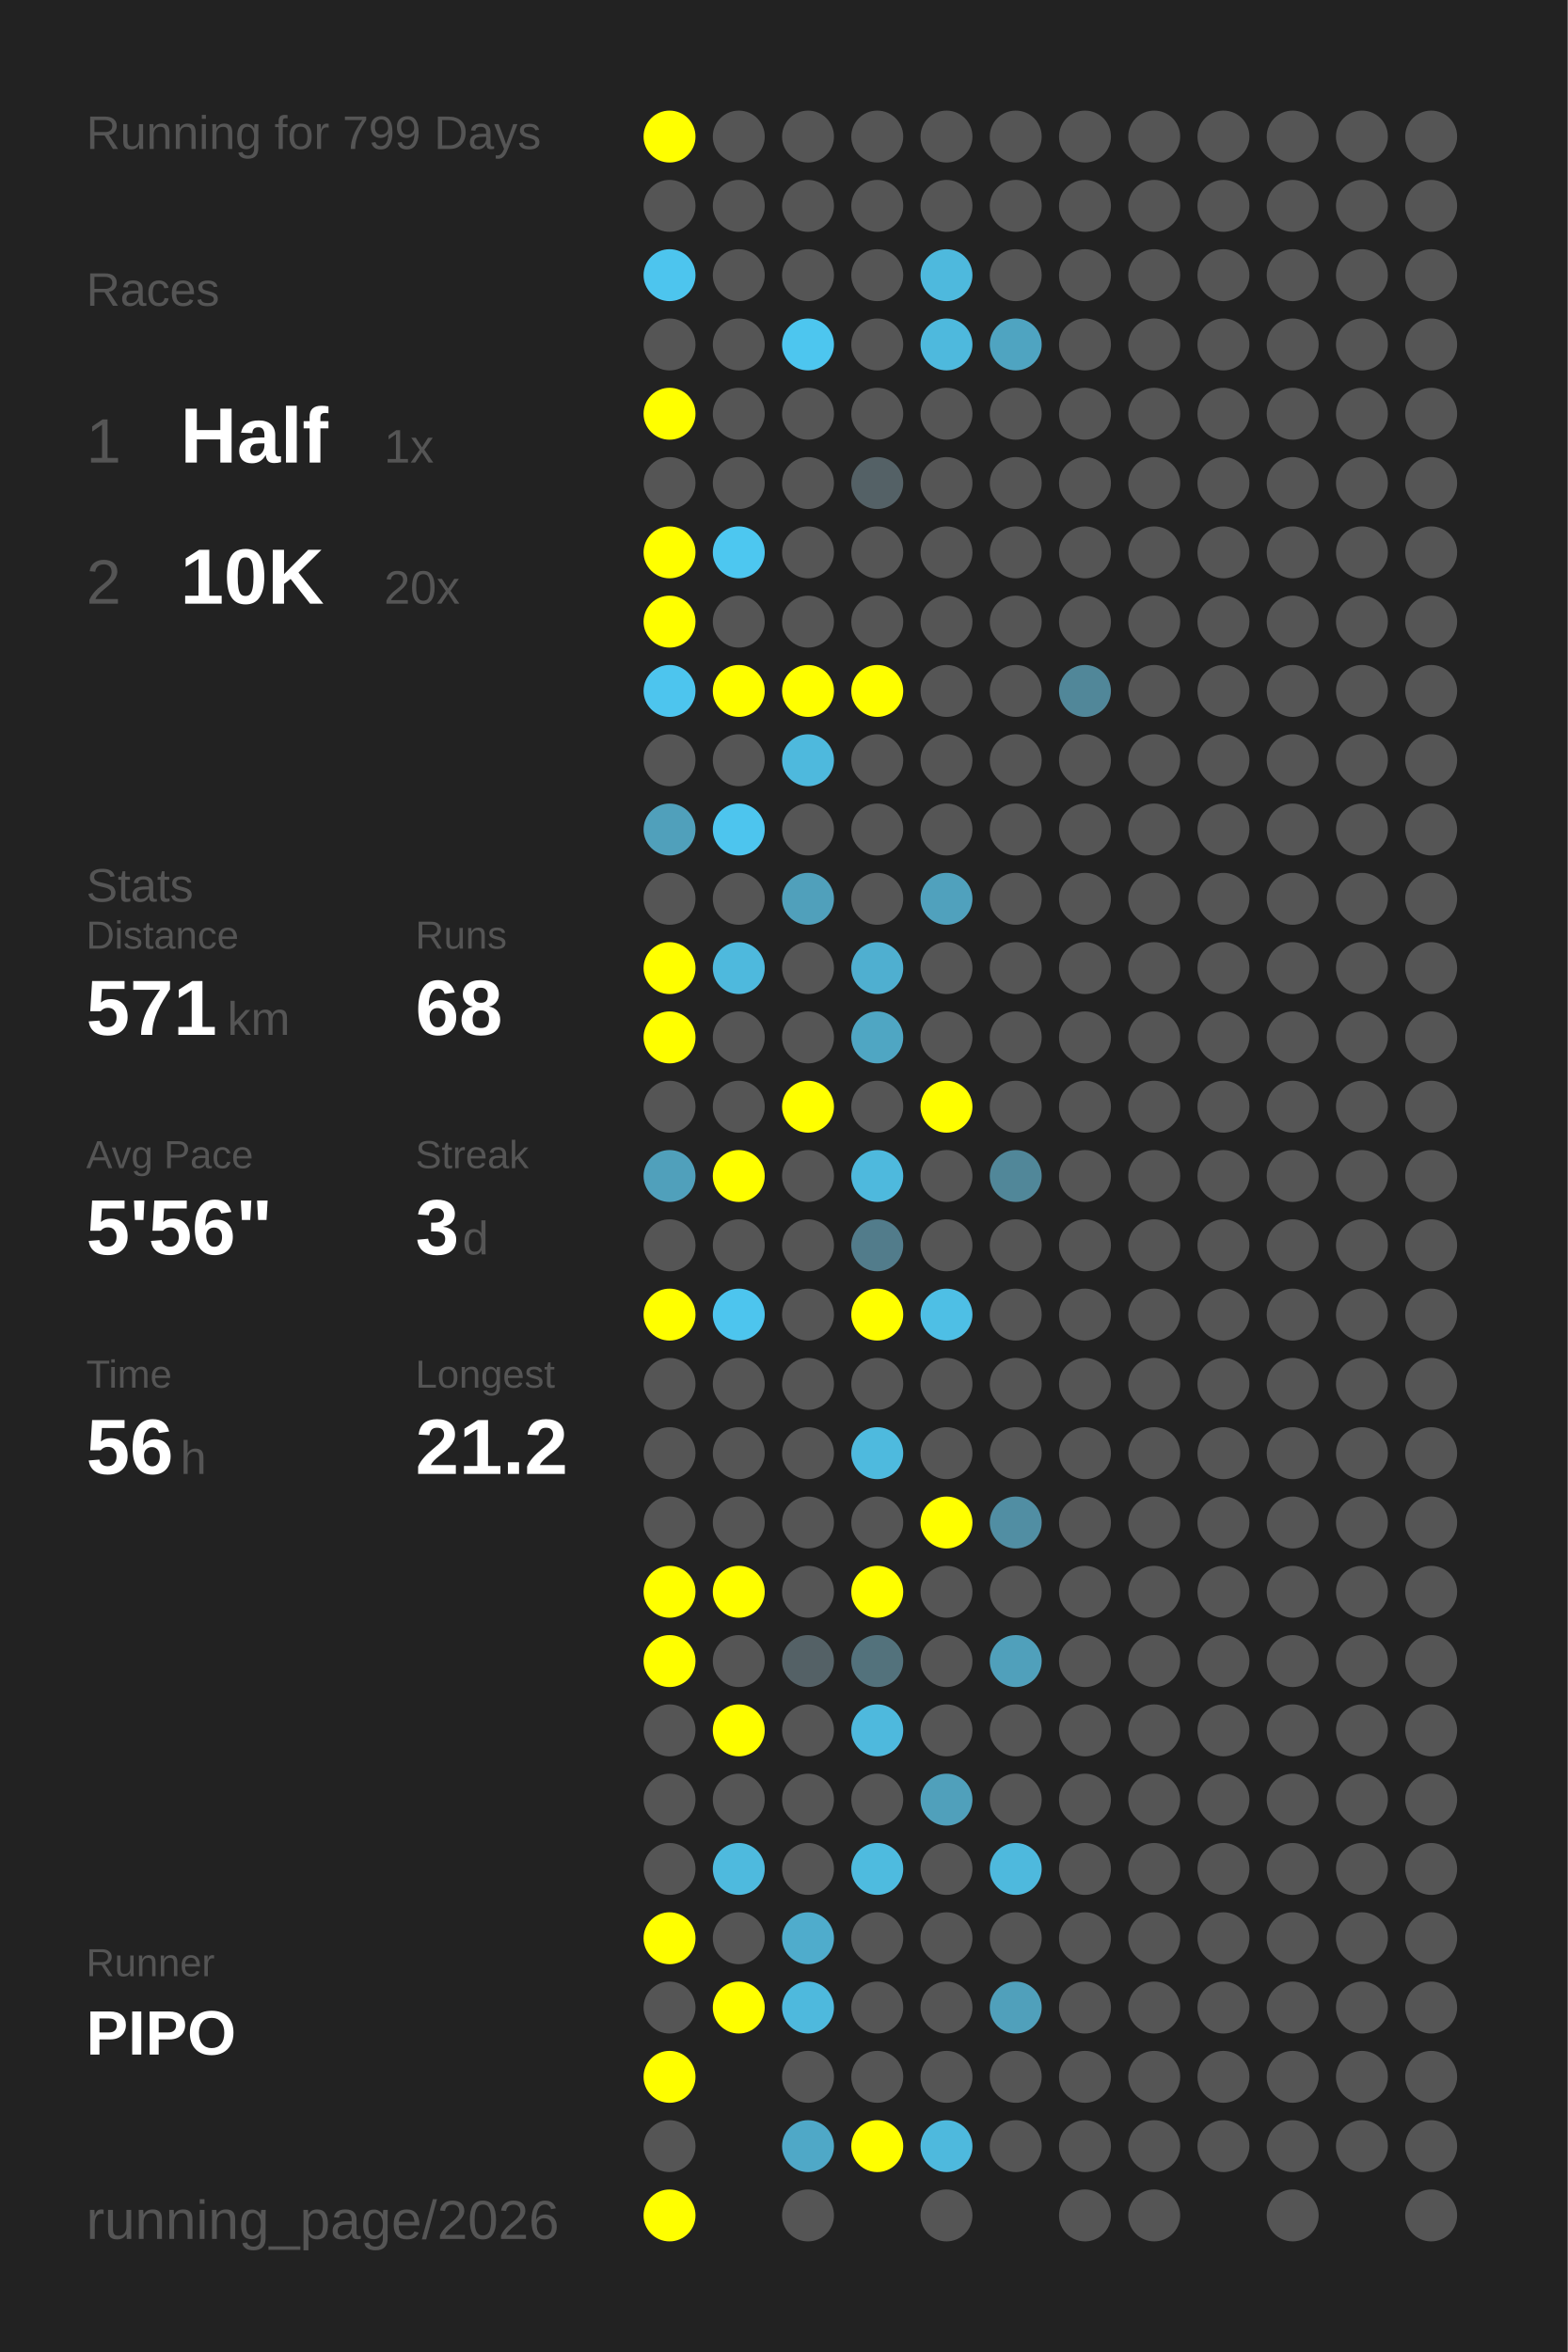
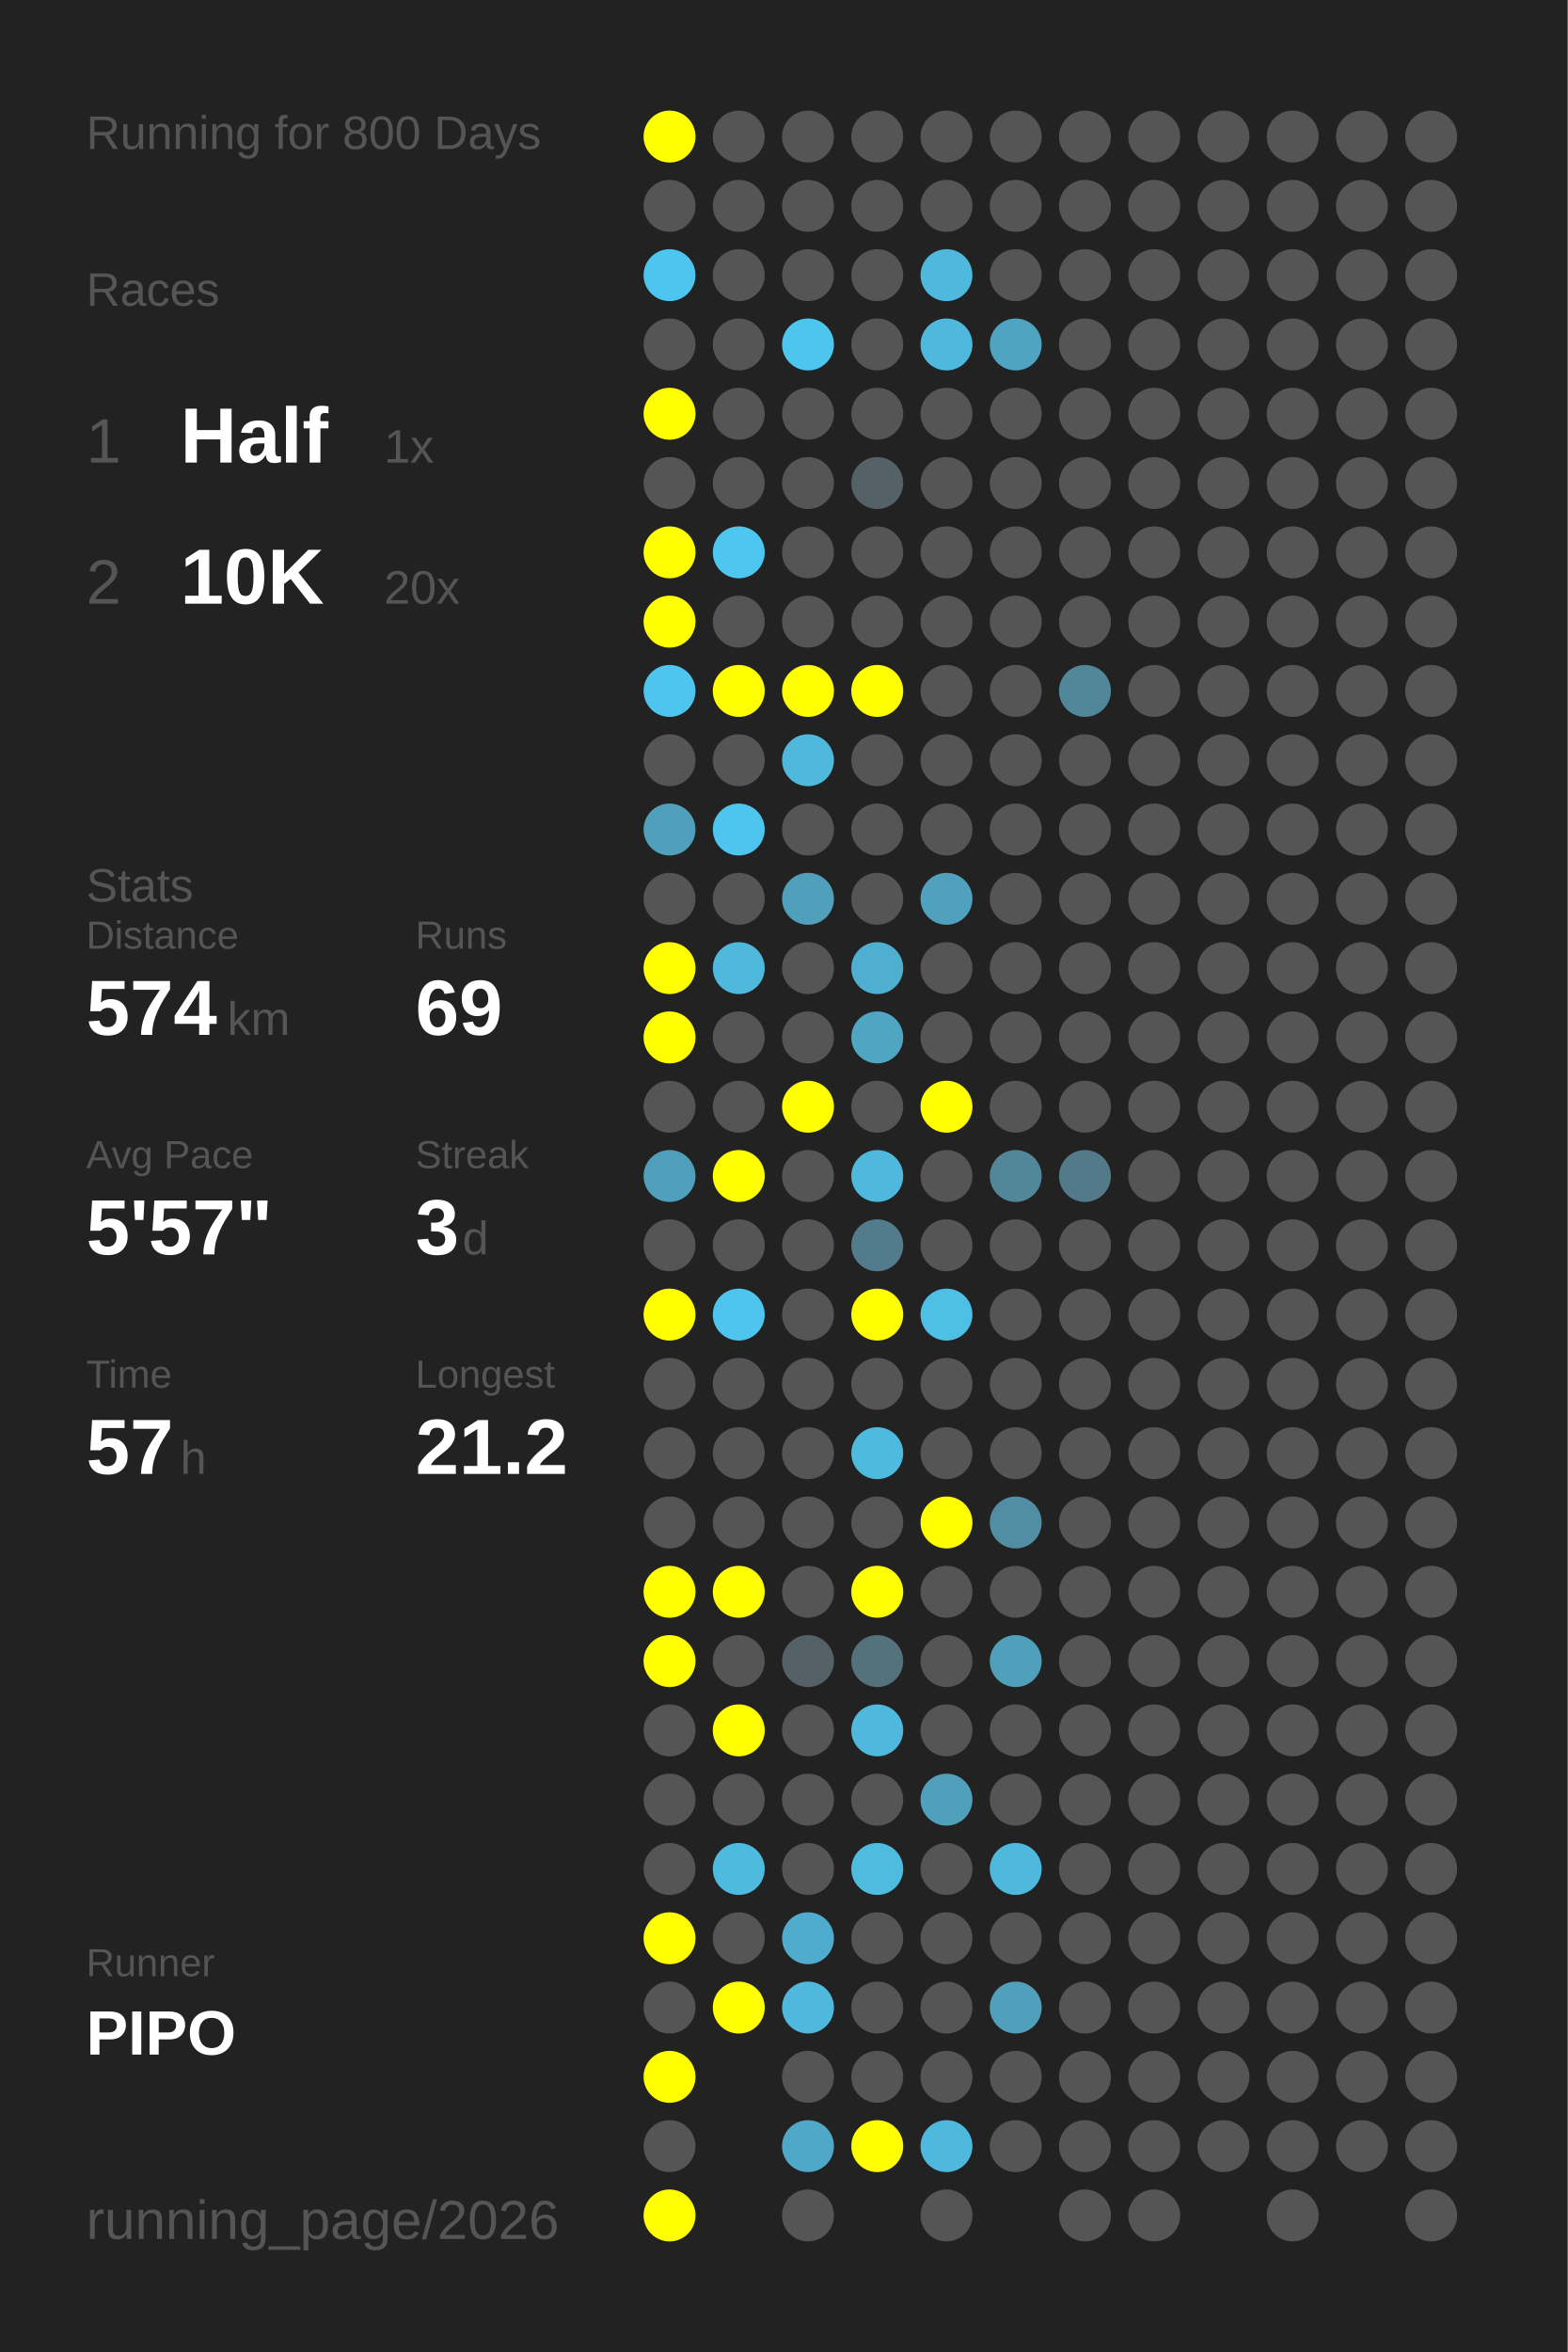
<svg xmlns="http://www.w3.org/2000/svg" baseProfile="full" height="300mm" version="1.1" viewBox="0,0,200,300" width="200mm">
  <defs />
  <rect fill="#222222" height="300" width="200" x="0" y="0" />
-   <text fill="#555555" style="font-size:6px; font-family:Arial;" x="11" y="19">Running for 799 Days</text>
+   <text fill="#555555" style="font-size:6px; font-family:Arial;" x="11" y="19">Running for 800 Days</text>
  <text fill="#555555" style="font-size:6px; font-family:Arial;" x="11" y="39">Races</text>
  <text fill="#555555" style="font-size:8px; font-family:Arial;" x="11" y="59">1</text>
  <text fill="#FFFFFF" style="font-size:10px; font-family:Arial; font-weight:bold;" x="23" y="59">Half</text>
  <text fill="#555555" style="font-size:6px; font-family:Arial;" x="49" y="59">1x</text>
  <text fill="#555555" style="font-size:8px; font-family:Arial;" x="11" y="77">2</text>
  <text fill="#FFFFFF" style="font-size:10px; font-family:Arial; font-weight:bold;" x="23" y="77">10K</text>
  <text fill="#555555" style="font-size:6px; font-family:Arial;" x="49" y="77">20x</text>
  <text fill="#555555" style="font-size:6px; font-family:Arial;" x="11" y="115">Stats</text>
  <text fill="#555555" style="font-size:5px; font-family:Arial;" x="11" y="121">Distance</text>
-   <text fill="#FFFFFF" style="font-size:10px; font-family:Arial; font-weight:bold;" x="11" y="132">571</text>
+   <text fill="#FFFFFF" style="font-size:10px; font-family:Arial; font-weight:bold;" x="11" y="132">574</text>
  <text fill="#555555" style="font-size:6px; font-family:Arial;" x="29" y="132">km</text>
  <text fill="#555555" style="font-size:5px; font-family:Arial;" x="53" y="121">Runs</text>
-   <text fill="#FFFFFF" style="font-size:10px; font-family:Arial; font-weight:bold;" x="53" y="132">68</text>
+   <text fill="#FFFFFF" style="font-size:10px; font-family:Arial; font-weight:bold;" x="53" y="132">69</text>
  <text fill="#555555" style="font-size:5px; font-family:Arial;" x="11" y="149">Avg Pace</text>
-   <text fill="#FFFFFF" style="font-size:10px; font-family:Arial; font-weight:bold;" x="11" y="160">5'56"</text>
+   <text fill="#FFFFFF" style="font-size:10px; font-family:Arial; font-weight:bold;" x="11" y="160">5'57"</text>
  <text fill="#555555" style="font-size:5px; font-family:Arial;" x="53" y="149">Streak</text>
  <text fill="#FFFFFF" style="font-size:10px; font-family:Arial; font-weight:bold;" x="53" y="160">3</text>
  <text fill="#555555" style="font-size:6px; font-family:Arial;" x="59" y="160">d</text>
  <text fill="#555555" style="font-size:5px; font-family:Arial;" x="11" y="177">Time</text>
-   <text fill="#FFFFFF" style="font-size:10px; font-family:Arial; font-weight:bold;" x="11" y="188">56</text>
+   <text fill="#FFFFFF" style="font-size:10px; font-family:Arial; font-weight:bold;" x="11" y="188">57</text>
  <text fill="#555555" style="font-size:6px; font-family:Arial;" x="23" y="188">h</text>
  <text fill="#555555" style="font-size:5px; font-family:Arial;" x="53" y="177">Longest</text>
  <text fill="#FFFFFF" style="font-size:10px; font-family:Arial; font-weight:bold;" x="53" y="188">21.2</text>
  <text fill="#555555" style="font-size:5px; font-family:Arial;" x="11" y="252.065">Runner</text>
  <text fill="#FFFFFF" style="font-size:8px; font-family:Arial; font-weight:bold;" x="11" y="262.065">PIPO</text>
  <text fill="#555555" style="font-size:7px; font-family:Arial;" x="11" y="285.581">running_page/2026</text>
  <circle cx="85.417" cy="17.419" fill="#FFFF00" r="3.312" />
  <circle cx="85.417" cy="26.258" fill="#555555" r="3.312" />
  <circle cx="85.417" cy="35.097" fill="#4dc5ee" r="3.312" />
  <circle cx="85.417" cy="43.935" fill="#555555" r="3.312" />
  <circle cx="85.417" cy="52.774" fill="#FFFF00" r="3.312" />
  <circle cx="85.417" cy="61.613" fill="#555555" r="3.312" />
  <circle cx="85.417" cy="70.452" fill="#FFFF00" r="3.312" />
  <circle cx="85.417" cy="79.29" fill="#FFFF00" r="3.312" />
  <circle cx="85.417" cy="88.129" fill="#4dc5ee" r="3.312" />
  <circle cx="85.417" cy="96.968" fill="#555555" r="3.312" />
  <circle cx="85.417" cy="105.806" fill="#50a0bb" r="3.312" />
  <circle cx="85.417" cy="114.645" fill="#555555" r="3.312" />
  <circle cx="85.417" cy="123.484" fill="#FFFF00" r="3.312" />
  <circle cx="85.417" cy="132.323" fill="#FFFF00" r="3.312" />
  <circle cx="85.417" cy="141.161" fill="#555555" r="3.312" />
  <circle cx="85.417" cy="150" fill="#50a0bb" r="3.312" />
  <circle cx="85.417" cy="158.839" fill="#555555" r="3.312" />
  <circle cx="85.417" cy="167.677" fill="#FFFF00" r="3.312" />
  <circle cx="85.417" cy="176.516" fill="#555555" r="3.312" />
  <circle cx="85.417" cy="185.355" fill="#555555" r="3.312" />
  <circle cx="85.417" cy="194.194" fill="#555555" r="3.312" />
  <circle cx="85.417" cy="203.032" fill="#FFFF00" r="3.312" />
  <circle cx="85.417" cy="211.871" fill="#FFFF00" r="3.312" />
  <circle cx="85.417" cy="220.71" fill="#555555" r="3.312" />
  <circle cx="85.417" cy="229.548" fill="#555555" r="3.312" />
  <circle cx="85.417" cy="238.387" fill="#555555" r="3.312" />
  <circle cx="85.417" cy="247.226" fill="#FFFF00" r="3.312" />
  <circle cx="85.417" cy="256.065" fill="#555555" r="3.312" />
  <circle cx="85.417" cy="264.903" fill="#FFFF00" r="3.312" />
  <circle cx="85.417" cy="273.742" fill="#555555" r="3.312" />
  <circle cx="85.417" cy="282.581" fill="#FFFF00" r="3.312" />
  <circle cx="94.25" cy="17.419" fill="#555555" r="3.312" />
  <circle cx="94.25" cy="26.258" fill="#555555" r="3.312" />
  <circle cx="94.25" cy="35.097" fill="#555555" r="3.312" />
  <circle cx="94.25" cy="43.935" fill="#555555" r="3.312" />
  <circle cx="94.25" cy="52.774" fill="#555555" r="3.312" />
  <circle cx="94.25" cy="61.613" fill="#555555" r="3.312" />
  <circle cx="94.25" cy="70.452" fill="#4dc7f0" r="3.312" />
  <circle cx="94.25" cy="79.29" fill="#555555" r="3.312" />
  <circle cx="94.25" cy="88.129" fill="#FFFF00" r="3.312" />
  <circle cx="94.25" cy="96.968" fill="#555555" r="3.312" />
  <circle cx="94.25" cy="105.806" fill="#4dc5ee" r="3.312" />
  <circle cx="94.25" cy="114.645" fill="#555555" r="3.312" />
  <circle cx="94.25" cy="123.484" fill="#4eb9dd" r="3.312" />
  <circle cx="94.25" cy="132.323" fill="#555555" r="3.312" />
  <circle cx="94.25" cy="141.161" fill="#555555" r="3.312" />
  <circle cx="94.25" cy="150" fill="#FFFF00" r="3.312" />
  <circle cx="94.25" cy="158.839" fill="#555555" r="3.312" />
  <circle cx="94.25" cy="167.677" fill="#4dc5ee" r="3.312" />
  <circle cx="94.25" cy="176.516" fill="#555555" r="3.312" />
  <circle cx="94.25" cy="185.355" fill="#555555" r="3.312" />
  <circle cx="94.25" cy="194.194" fill="#555555" r="3.312" />
  <circle cx="94.25" cy="203.032" fill="#FFFF00" r="3.312" />
  <circle cx="94.25" cy="211.871" fill="#555555" r="3.312" />
  <circle cx="94.25" cy="220.71" fill="#FFFF00" r="3.312" />
  <circle cx="94.25" cy="229.548" fill="#555555" r="3.312" />
  <circle cx="94.25" cy="238.387" fill="#4ebade" r="3.312" />
  <circle cx="94.25" cy="247.226" fill="#555555" r="3.312" />
  <circle cx="94.25" cy="256.065" fill="#FFFF00" r="3.312" />
  <circle cx="103.083" cy="17.419" fill="#555555" r="3.312" />
  <circle cx="103.083" cy="26.258" fill="#555555" r="3.312" />
  <circle cx="103.083" cy="35.097" fill="#555555" r="3.312" />
  <circle cx="103.083" cy="43.935" fill="#4dc6ef" r="3.312" />
  <circle cx="103.083" cy="52.774" fill="#555555" r="3.312" />
  <circle cx="103.083" cy="61.613" fill="#555555" r="3.312" />
  <circle cx="103.083" cy="70.452" fill="#555555" r="3.312" />
  <circle cx="103.083" cy="79.29" fill="#555555" r="3.312" />
  <circle cx="103.083" cy="88.129" fill="#FFFF00" r="3.312" />
  <circle cx="103.083" cy="96.968" fill="#4eb9dd" r="3.312" />
  <circle cx="103.083" cy="105.806" fill="#555555" r="3.312" />
  <circle cx="103.083" cy="114.645" fill="#50a0bb" r="3.312" />
  <circle cx="103.083" cy="123.484" fill="#555555" r="3.312" />
  <circle cx="103.083" cy="132.323" fill="#555555" r="3.312" />
  <circle cx="103.083" cy="141.161" fill="#FFFF00" r="3.312" />
  <circle cx="103.083" cy="150" fill="#555555" r="3.312" />
  <circle cx="103.083" cy="158.839" fill="#555555" r="3.312" />
  <circle cx="103.083" cy="167.677" fill="#555555" r="3.312" />
  <circle cx="103.083" cy="176.516" fill="#555555" r="3.312" />
  <circle cx="103.083" cy="185.355" fill="#555555" r="3.312" />
  <circle cx="103.083" cy="194.194" fill="#555555" r="3.312" />
  <circle cx="103.083" cy="203.032" fill="#555555" r="3.312" />
  <circle cx="103.083" cy="211.871" fill="#546166" r="3.312" />
  <circle cx="103.083" cy="220.71" fill="#555555" r="3.312" />
  <circle cx="103.083" cy="229.548" fill="#555555" r="3.312" />
  <circle cx="103.083" cy="238.387" fill="#555555" r="3.312" />
  <circle cx="103.083" cy="247.226" fill="#4faccc" r="3.312" />
  <circle cx="103.083" cy="256.065" fill="#4eb9dd" r="3.312" />
  <circle cx="103.083" cy="264.903" fill="#555555" r="3.312" />
  <circle cx="103.083" cy="273.742" fill="#4fa8c7" r="3.312" />
  <circle cx="103.083" cy="282.581" fill="#555555" r="3.312" />
  <circle cx="111.917" cy="17.419" fill="#555555" r="3.312" />
  <circle cx="111.917" cy="26.258" fill="#555555" r="3.312" />
  <circle cx="111.917" cy="35.097" fill="#555555" r="3.312" />
  <circle cx="111.917" cy="43.935" fill="#555555" r="3.312" />
  <circle cx="111.917" cy="52.774" fill="#555555" r="3.312" />
  <circle cx="111.917" cy="61.613" fill="#546166" r="3.312" />
  <circle cx="111.917" cy="70.452" fill="#555555" r="3.312" />
  <circle cx="111.917" cy="79.29" fill="#555555" r="3.312" />
  <circle cx="111.917" cy="88.129" fill="#FFFF00" r="3.312" />
  <circle cx="111.917" cy="96.968" fill="#555555" r="3.312" />
  <circle cx="111.917" cy="105.806" fill="#555555" r="3.312" />
  <circle cx="111.917" cy="114.645" fill="#555555" r="3.312" />
  <circle cx="111.917" cy="123.484" fill="#4fafd0" r="3.312" />
  <circle cx="111.917" cy="132.323" fill="#4fa6c3" r="3.312" />
  <circle cx="111.917" cy="141.161" fill="#555555" r="3.312" />
  <circle cx="111.917" cy="150" fill="#4eb9dd" r="3.312" />
  <circle cx="111.917" cy="158.839" fill="#527c8b" r="3.312" />
  <circle cx="111.917" cy="167.677" fill="#FFFF00" r="3.312" />
  <circle cx="111.917" cy="176.516" fill="#555555" r="3.312" />
  <circle cx="111.917" cy="185.355" fill="#4ebade" r="3.312" />
  <circle cx="111.917" cy="194.194" fill="#555555" r="3.312" />
  <circle cx="111.917" cy="203.032" fill="#FFFF00" r="3.312" />
  <circle cx="111.917" cy="211.871" fill="#53727c" r="3.312" />
  <circle cx="111.917" cy="220.71" fill="#4eb9dd" r="3.312" />
  <circle cx="111.917" cy="229.548" fill="#555555" r="3.312" />
  <circle cx="111.917" cy="238.387" fill="#4ebbdf" r="3.312" />
  <circle cx="111.917" cy="247.226" fill="#555555" r="3.312" />
  <circle cx="111.917" cy="256.065" fill="#555555" r="3.312" />
  <circle cx="111.917" cy="264.903" fill="#555555" r="3.312" />
  <circle cx="111.917" cy="273.742" fill="#FFFF00" r="3.312" />
  <circle cx="120.75" cy="17.419" fill="#555555" r="3.312" />
  <circle cx="120.75" cy="26.258" fill="#555555" r="3.312" />
  <circle cx="120.75" cy="35.097" fill="#4eb9dd" r="3.312" />
  <circle cx="120.75" cy="43.935" fill="#4eb9dd" r="3.312" />
  <circle cx="120.75" cy="52.774" fill="#555555" r="3.312" />
  <circle cx="120.75" cy="61.613" fill="#555555" r="3.312" />
  <circle cx="120.75" cy="70.452" fill="#555555" r="3.312" />
  <circle cx="120.75" cy="79.29" fill="#555555" r="3.312" />
  <circle cx="120.75" cy="88.129" fill="#555555" r="3.312" />
  <circle cx="120.75" cy="96.968" fill="#555555" r="3.312" />
  <circle cx="120.75" cy="105.806" fill="#555555" r="3.312" />
  <circle cx="120.75" cy="114.645" fill="#50a1bd" r="3.312" />
  <circle cx="120.75" cy="123.484" fill="#555555" r="3.312" />
  <circle cx="120.75" cy="132.323" fill="#555555" r="3.312" />
  <circle cx="120.75" cy="141.161" fill="#FFFF00" r="3.312" />
  <circle cx="120.75" cy="150" fill="#555555" r="3.312" />
  <circle cx="120.75" cy="158.839" fill="#555555" r="3.312" />
  <circle cx="120.75" cy="167.677" fill="#4ebfe5" r="3.312" />
  <circle cx="120.75" cy="176.516" fill="#555555" r="3.312" />
  <circle cx="120.75" cy="185.355" fill="#555555" r="3.312" />
  <circle cx="120.75" cy="194.194" fill="#FFFF00" r="3.312" />
  <circle cx="120.75" cy="203.032" fill="#555555" r="3.312" />
  <circle cx="120.75" cy="211.871" fill="#555555" r="3.312" />
  <circle cx="120.75" cy="220.71" fill="#555555" r="3.312" />
  <circle cx="120.75" cy="229.548" fill="#50a0bb" r="3.312" />
  <circle cx="120.75" cy="238.387" fill="#555555" r="3.312" />
  <circle cx="120.75" cy="247.226" fill="#555555" r="3.312" />
  <circle cx="120.75" cy="256.065" fill="#555555" r="3.312" />
  <circle cx="120.75" cy="264.903" fill="#555555" r="3.312" />
  <circle cx="120.75" cy="273.742" fill="#4eb9dd" r="3.312" />
  <circle cx="120.75" cy="282.581" fill="#555555" r="3.312" />
  <circle cx="129.583" cy="17.419" fill="#555555" r="3.312" />
  <circle cx="129.583" cy="26.258" fill="#555555" r="3.312" />
  <circle cx="129.583" cy="35.097" fill="#555555" r="3.312" />
  <circle cx="129.583" cy="43.935" fill="#4fa4c1" r="3.312" />
  <circle cx="129.583" cy="52.774" fill="#555555" r="3.312" />
  <circle cx="129.583" cy="61.613" fill="#555555" r="3.312" />
  <circle cx="129.583" cy="70.452" fill="#555555" r="3.312" />
  <circle cx="129.583" cy="79.29" fill="#555555" r="3.312" />
  <circle cx="129.583" cy="88.129" fill="#555555" r="3.312" />
  <circle cx="129.583" cy="96.968" fill="#555555" r="3.312" />
  <circle cx="129.583" cy="105.806" fill="#555555" r="3.312" />
  <circle cx="129.583" cy="114.645" fill="#555555" r="3.312" />
  <circle cx="129.583" cy="123.484" fill="#555555" r="3.312" />
  <circle cx="129.583" cy="132.323" fill="#555555" r="3.312" />
  <circle cx="129.583" cy="141.161" fill="#555555" r="3.312" />
  <circle cx="129.583" cy="150" fill="#518799" r="3.312" />
  <circle cx="129.583" cy="158.839" fill="#555555" r="3.312" />
  <circle cx="129.583" cy="167.677" fill="#555555" r="3.312" />
  <circle cx="129.583" cy="176.516" fill="#555555" r="3.312" />
  <circle cx="129.583" cy="185.355" fill="#555555" r="3.312" />
  <circle cx="129.583" cy="194.194" fill="#518ea3" r="3.312" />
  <circle cx="129.583" cy="203.032" fill="#555555" r="3.312" />
  <circle cx="129.583" cy="211.871" fill="#50a0bb" r="3.312" />
  <circle cx="129.583" cy="220.71" fill="#555555" r="3.312" />
  <circle cx="129.583" cy="229.548" fill="#555555" r="3.312" />
  <circle cx="129.583" cy="238.387" fill="#4eb9dd" r="3.312" />
  <circle cx="129.583" cy="247.226" fill="#555555" r="3.312" />
  <circle cx="129.583" cy="256.065" fill="#50a0bb" r="3.312" />
  <circle cx="129.583" cy="264.903" fill="#555555" r="3.312" />
  <circle cx="129.583" cy="273.742" fill="#555555" r="3.312" />
  <circle cx="138.417" cy="17.419" fill="#555555" r="3.312" />
  <circle cx="138.417" cy="26.258" fill="#555555" r="3.312" />
  <circle cx="138.417" cy="35.097" fill="#555555" r="3.312" />
  <circle cx="138.417" cy="43.935" fill="#555555" r="3.312" />
  <circle cx="138.417" cy="52.774" fill="#555555" r="3.312" />
  <circle cx="138.417" cy="61.613" fill="#555555" r="3.312" />
  <circle cx="138.417" cy="70.452" fill="#555555" r="3.312" />
  <circle cx="138.417" cy="79.29" fill="#555555" r="3.312" />
  <circle cx="138.417" cy="88.129" fill="#518799" r="3.312" />
  <circle cx="138.417" cy="96.968" fill="#555555" r="3.312" />
  <circle cx="138.417" cy="105.806" fill="#555555" r="3.312" />
  <circle cx="138.417" cy="114.645" fill="#555555" r="3.312" />
  <circle cx="138.417" cy="123.484" fill="#555555" r="3.312" />
  <circle cx="138.417" cy="132.323" fill="#555555" r="3.312" />
  <circle cx="138.417" cy="141.161" fill="#555555" r="3.312" />
-   <circle cx="138.417" cy="150" fill="#555555" r="3.312" />
+   <circle cx="138.417" cy="150" fill="#527a88" r="3.312" />
  <circle cx="138.417" cy="158.839" fill="#555555" r="3.312" />
  <circle cx="138.417" cy="167.677" fill="#555555" r="3.312" />
  <circle cx="138.417" cy="176.516" fill="#555555" r="3.312" />
  <circle cx="138.417" cy="185.355" fill="#555555" r="3.312" />
  <circle cx="138.417" cy="194.194" fill="#555555" r="3.312" />
  <circle cx="138.417" cy="203.032" fill="#555555" r="3.312" />
  <circle cx="138.417" cy="211.871" fill="#555555" r="3.312" />
  <circle cx="138.417" cy="220.71" fill="#555555" r="3.312" />
  <circle cx="138.417" cy="229.548" fill="#555555" r="3.312" />
  <circle cx="138.417" cy="238.387" fill="#555555" r="3.312" />
  <circle cx="138.417" cy="247.226" fill="#555555" r="3.312" />
  <circle cx="138.417" cy="256.065" fill="#555555" r="3.312" />
  <circle cx="138.417" cy="264.903" fill="#555555" r="3.312" />
  <circle cx="138.417" cy="273.742" fill="#555555" r="3.312" />
  <circle cx="138.417" cy="282.581" fill="#555555" r="3.312" />
  <circle cx="147.25" cy="17.419" fill="#555555" r="3.312" />
  <circle cx="147.25" cy="26.258" fill="#555555" r="3.312" />
  <circle cx="147.25" cy="35.097" fill="#555555" r="3.312" />
  <circle cx="147.25" cy="43.935" fill="#555555" r="3.312" />
  <circle cx="147.25" cy="52.774" fill="#555555" r="3.312" />
  <circle cx="147.25" cy="61.613" fill="#555555" r="3.312" />
  <circle cx="147.25" cy="70.452" fill="#555555" r="3.312" />
  <circle cx="147.25" cy="79.29" fill="#555555" r="3.312" />
  <circle cx="147.25" cy="88.129" fill="#555555" r="3.312" />
  <circle cx="147.25" cy="96.968" fill="#555555" r="3.312" />
  <circle cx="147.25" cy="105.806" fill="#555555" r="3.312" />
  <circle cx="147.25" cy="114.645" fill="#555555" r="3.312" />
  <circle cx="147.25" cy="123.484" fill="#555555" r="3.312" />
  <circle cx="147.25" cy="132.323" fill="#555555" r="3.312" />
  <circle cx="147.25" cy="141.161" fill="#555555" r="3.312" />
  <circle cx="147.25" cy="150" fill="#555555" r="3.312" />
  <circle cx="147.25" cy="158.839" fill="#555555" r="3.312" />
  <circle cx="147.25" cy="167.677" fill="#555555" r="3.312" />
  <circle cx="147.25" cy="176.516" fill="#555555" r="3.312" />
  <circle cx="147.25" cy="185.355" fill="#555555" r="3.312" />
  <circle cx="147.25" cy="194.194" fill="#555555" r="3.312" />
  <circle cx="147.25" cy="203.032" fill="#555555" r="3.312" />
  <circle cx="147.25" cy="211.871" fill="#555555" r="3.312" />
  <circle cx="147.25" cy="220.71" fill="#555555" r="3.312" />
  <circle cx="147.25" cy="229.548" fill="#555555" r="3.312" />
  <circle cx="147.25" cy="238.387" fill="#555555" r="3.312" />
  <circle cx="147.25" cy="247.226" fill="#555555" r="3.312" />
  <circle cx="147.25" cy="256.065" fill="#555555" r="3.312" />
  <circle cx="147.25" cy="264.903" fill="#555555" r="3.312" />
  <circle cx="147.25" cy="273.742" fill="#555555" r="3.312" />
  <circle cx="147.25" cy="282.581" fill="#555555" r="3.312" />
  <circle cx="156.083" cy="17.419" fill="#555555" r="3.312" />
  <circle cx="156.083" cy="26.258" fill="#555555" r="3.312" />
  <circle cx="156.083" cy="35.097" fill="#555555" r="3.312" />
  <circle cx="156.083" cy="43.935" fill="#555555" r="3.312" />
  <circle cx="156.083" cy="52.774" fill="#555555" r="3.312" />
  <circle cx="156.083" cy="61.613" fill="#555555" r="3.312" />
  <circle cx="156.083" cy="70.452" fill="#555555" r="3.312" />
  <circle cx="156.083" cy="79.29" fill="#555555" r="3.312" />
  <circle cx="156.083" cy="88.129" fill="#555555" r="3.312" />
  <circle cx="156.083" cy="96.968" fill="#555555" r="3.312" />
  <circle cx="156.083" cy="105.806" fill="#555555" r="3.312" />
  <circle cx="156.083" cy="114.645" fill="#555555" r="3.312" />
  <circle cx="156.083" cy="123.484" fill="#555555" r="3.312" />
  <circle cx="156.083" cy="132.323" fill="#555555" r="3.312" />
  <circle cx="156.083" cy="141.161" fill="#555555" r="3.312" />
  <circle cx="156.083" cy="150" fill="#555555" r="3.312" />
  <circle cx="156.083" cy="158.839" fill="#555555" r="3.312" />
  <circle cx="156.083" cy="167.677" fill="#555555" r="3.312" />
  <circle cx="156.083" cy="176.516" fill="#555555" r="3.312" />
  <circle cx="156.083" cy="185.355" fill="#555555" r="3.312" />
  <circle cx="156.083" cy="194.194" fill="#555555" r="3.312" />
  <circle cx="156.083" cy="203.032" fill="#555555" r="3.312" />
  <circle cx="156.083" cy="211.871" fill="#555555" r="3.312" />
  <circle cx="156.083" cy="220.71" fill="#555555" r="3.312" />
  <circle cx="156.083" cy="229.548" fill="#555555" r="3.312" />
  <circle cx="156.083" cy="238.387" fill="#555555" r="3.312" />
  <circle cx="156.083" cy="247.226" fill="#555555" r="3.312" />
  <circle cx="156.083" cy="256.065" fill="#555555" r="3.312" />
  <circle cx="156.083" cy="264.903" fill="#555555" r="3.312" />
  <circle cx="156.083" cy="273.742" fill="#555555" r="3.312" />
  <circle cx="164.917" cy="17.419" fill="#555555" r="3.312" />
  <circle cx="164.917" cy="26.258" fill="#555555" r="3.312" />
  <circle cx="164.917" cy="35.097" fill="#555555" r="3.312" />
  <circle cx="164.917" cy="43.935" fill="#555555" r="3.312" />
  <circle cx="164.917" cy="52.774" fill="#555555" r="3.312" />
  <circle cx="164.917" cy="61.613" fill="#555555" r="3.312" />
  <circle cx="164.917" cy="70.452" fill="#555555" r="3.312" />
  <circle cx="164.917" cy="79.29" fill="#555555" r="3.312" />
  <circle cx="164.917" cy="88.129" fill="#555555" r="3.312" />
  <circle cx="164.917" cy="96.968" fill="#555555" r="3.312" />
  <circle cx="164.917" cy="105.806" fill="#555555" r="3.312" />
  <circle cx="164.917" cy="114.645" fill="#555555" r="3.312" />
  <circle cx="164.917" cy="123.484" fill="#555555" r="3.312" />
  <circle cx="164.917" cy="132.323" fill="#555555" r="3.312" />
  <circle cx="164.917" cy="141.161" fill="#555555" r="3.312" />
  <circle cx="164.917" cy="150" fill="#555555" r="3.312" />
  <circle cx="164.917" cy="158.839" fill="#555555" r="3.312" />
  <circle cx="164.917" cy="167.677" fill="#555555" r="3.312" />
  <circle cx="164.917" cy="176.516" fill="#555555" r="3.312" />
  <circle cx="164.917" cy="185.355" fill="#555555" r="3.312" />
  <circle cx="164.917" cy="194.194" fill="#555555" r="3.312" />
  <circle cx="164.917" cy="203.032" fill="#555555" r="3.312" />
  <circle cx="164.917" cy="211.871" fill="#555555" r="3.312" />
  <circle cx="164.917" cy="220.71" fill="#555555" r="3.312" />
  <circle cx="164.917" cy="229.548" fill="#555555" r="3.312" />
  <circle cx="164.917" cy="238.387" fill="#555555" r="3.312" />
  <circle cx="164.917" cy="247.226" fill="#555555" r="3.312" />
  <circle cx="164.917" cy="256.065" fill="#555555" r="3.312" />
  <circle cx="164.917" cy="264.903" fill="#555555" r="3.312" />
  <circle cx="164.917" cy="273.742" fill="#555555" r="3.312" />
  <circle cx="164.917" cy="282.581" fill="#555555" r="3.312" />
  <circle cx="173.75" cy="17.419" fill="#555555" r="3.312" />
  <circle cx="173.75" cy="26.258" fill="#555555" r="3.312" />
  <circle cx="173.75" cy="35.097" fill="#555555" r="3.312" />
  <circle cx="173.75" cy="43.935" fill="#555555" r="3.312" />
  <circle cx="173.75" cy="52.774" fill="#555555" r="3.312" />
  <circle cx="173.75" cy="61.613" fill="#555555" r="3.312" />
  <circle cx="173.75" cy="70.452" fill="#555555" r="3.312" />
  <circle cx="173.75" cy="79.29" fill="#555555" r="3.312" />
  <circle cx="173.75" cy="88.129" fill="#555555" r="3.312" />
  <circle cx="173.75" cy="96.968" fill="#555555" r="3.312" />
  <circle cx="173.75" cy="105.806" fill="#555555" r="3.312" />
  <circle cx="173.75" cy="114.645" fill="#555555" r="3.312" />
  <circle cx="173.75" cy="123.484" fill="#555555" r="3.312" />
  <circle cx="173.75" cy="132.323" fill="#555555" r="3.312" />
  <circle cx="173.75" cy="141.161" fill="#555555" r="3.312" />
  <circle cx="173.75" cy="150" fill="#555555" r="3.312" />
  <circle cx="173.75" cy="158.839" fill="#555555" r="3.312" />
  <circle cx="173.75" cy="167.677" fill="#555555" r="3.312" />
  <circle cx="173.75" cy="176.516" fill="#555555" r="3.312" />
  <circle cx="173.75" cy="185.355" fill="#555555" r="3.312" />
  <circle cx="173.75" cy="194.194" fill="#555555" r="3.312" />
  <circle cx="173.75" cy="203.032" fill="#555555" r="3.312" />
  <circle cx="173.75" cy="211.871" fill="#555555" r="3.312" />
  <circle cx="173.75" cy="220.71" fill="#555555" r="3.312" />
  <circle cx="173.75" cy="229.548" fill="#555555" r="3.312" />
  <circle cx="173.75" cy="238.387" fill="#555555" r="3.312" />
  <circle cx="173.75" cy="247.226" fill="#555555" r="3.312" />
  <circle cx="173.75" cy="256.065" fill="#555555" r="3.312" />
  <circle cx="173.75" cy="264.903" fill="#555555" r="3.312" />
  <circle cx="173.75" cy="273.742" fill="#555555" r="3.312" />
  <circle cx="182.583" cy="17.419" fill="#555555" r="3.312" />
  <circle cx="182.583" cy="26.258" fill="#555555" r="3.312" />
  <circle cx="182.583" cy="35.097" fill="#555555" r="3.312" />
  <circle cx="182.583" cy="43.935" fill="#555555" r="3.312" />
  <circle cx="182.583" cy="52.774" fill="#555555" r="3.312" />
  <circle cx="182.583" cy="61.613" fill="#555555" r="3.312" />
  <circle cx="182.583" cy="70.452" fill="#555555" r="3.312" />
  <circle cx="182.583" cy="79.29" fill="#555555" r="3.312" />
  <circle cx="182.583" cy="88.129" fill="#555555" r="3.312" />
  <circle cx="182.583" cy="96.968" fill="#555555" r="3.312" />
  <circle cx="182.583" cy="105.806" fill="#555555" r="3.312" />
  <circle cx="182.583" cy="114.645" fill="#555555" r="3.312" />
  <circle cx="182.583" cy="123.484" fill="#555555" r="3.312" />
  <circle cx="182.583" cy="132.323" fill="#555555" r="3.312" />
  <circle cx="182.583" cy="141.161" fill="#555555" r="3.312" />
  <circle cx="182.583" cy="150" fill="#555555" r="3.312" />
  <circle cx="182.583" cy="158.839" fill="#555555" r="3.312" />
  <circle cx="182.583" cy="167.677" fill="#555555" r="3.312" />
  <circle cx="182.583" cy="176.516" fill="#555555" r="3.312" />
  <circle cx="182.583" cy="185.355" fill="#555555" r="3.312" />
  <circle cx="182.583" cy="194.194" fill="#555555" r="3.312" />
  <circle cx="182.583" cy="203.032" fill="#555555" r="3.312" />
  <circle cx="182.583" cy="211.871" fill="#555555" r="3.312" />
  <circle cx="182.583" cy="220.71" fill="#555555" r="3.312" />
  <circle cx="182.583" cy="229.548" fill="#555555" r="3.312" />
  <circle cx="182.583" cy="238.387" fill="#555555" r="3.312" />
  <circle cx="182.583" cy="247.226" fill="#555555" r="3.312" />
  <circle cx="182.583" cy="256.065" fill="#555555" r="3.312" />
  <circle cx="182.583" cy="264.903" fill="#555555" r="3.312" />
  <circle cx="182.583" cy="273.742" fill="#555555" r="3.312" />
  <circle cx="182.583" cy="282.581" fill="#555555" r="3.312" />
</svg>
